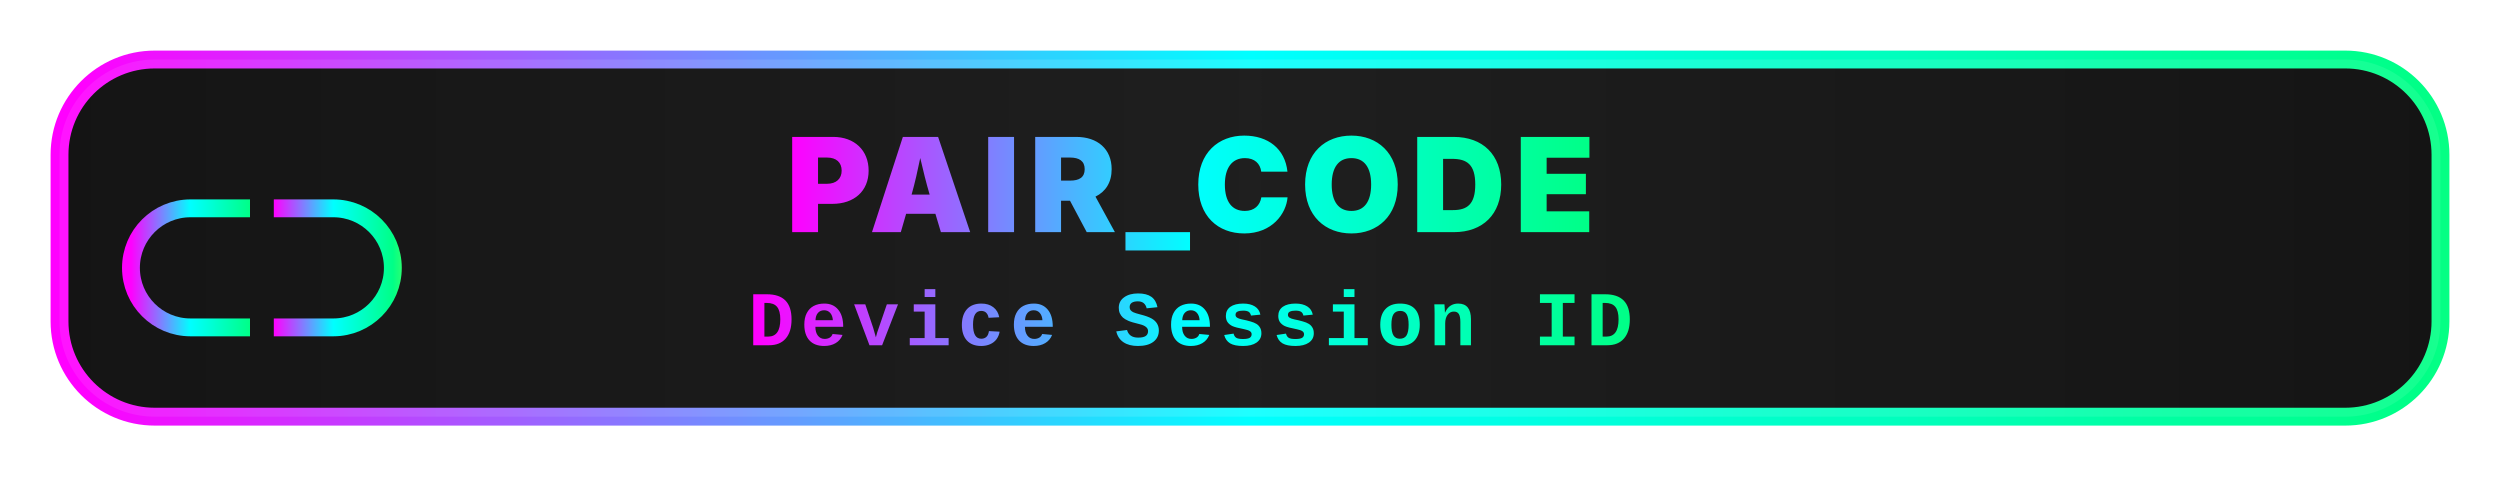
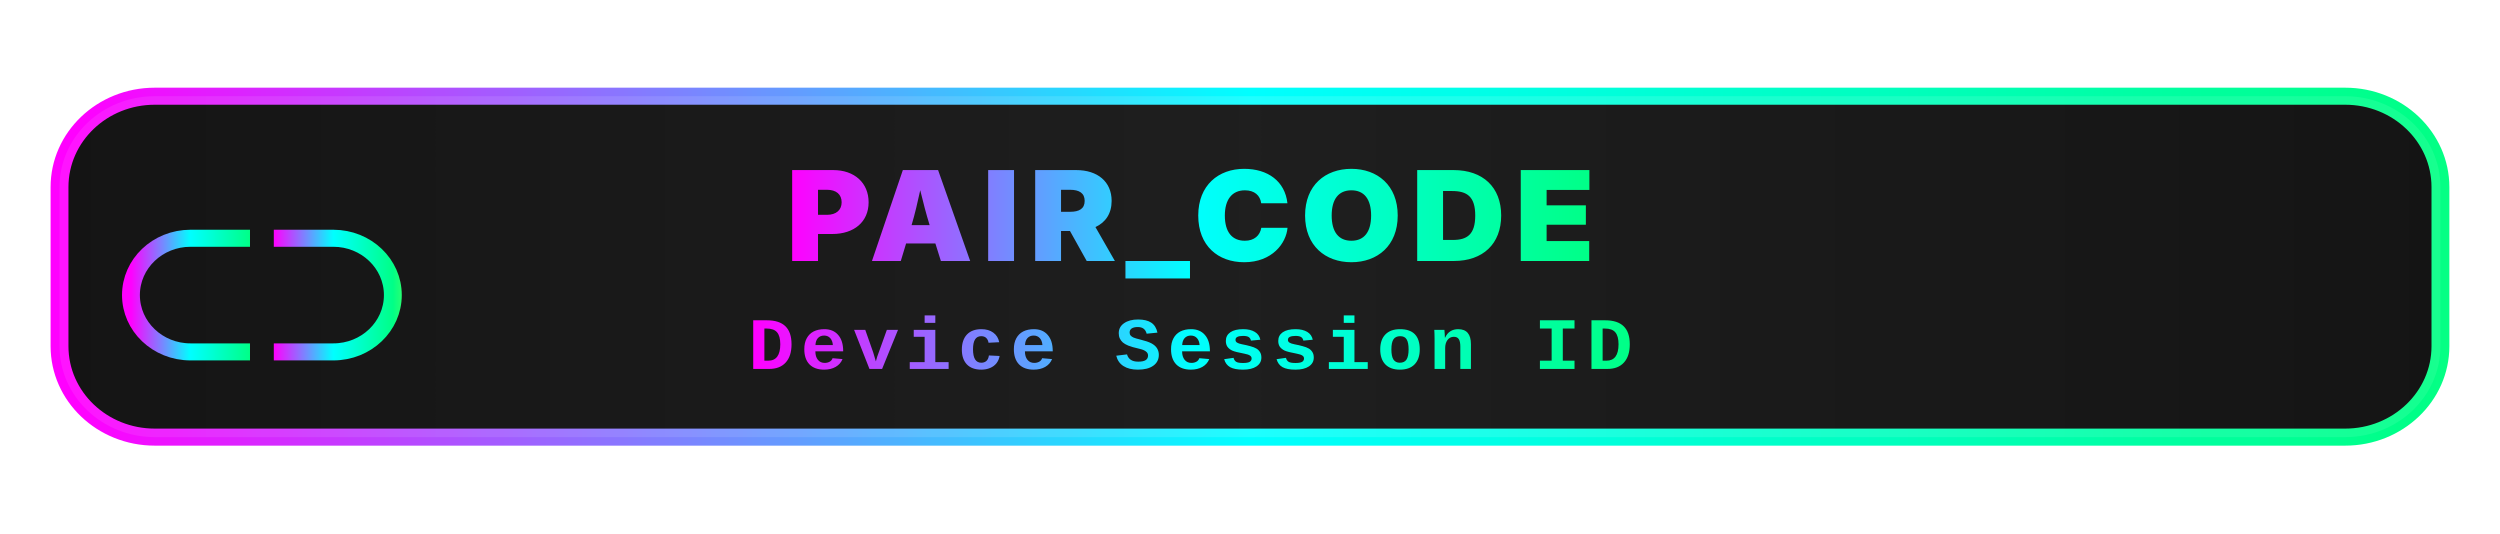
- <svg xmlns="http://www.w3.org/2000/svg" width="420" height="80" viewBox="0 0 420 80">
+ <svg xmlns="http://www.w3.org/2000/svg" width="150" height="32" viewBox="0 0 220 40">
  <defs>
    <linearGradient id="frontGrad" x1="0%" y1="0%" x2="200%" y2="0%">
      <stop offset="0%" stop-color="#ff00ff" />
      <stop offset="25%" stop-color="#00ffff" />
      <stop offset="50%" stop-color="#00ff87" />
      <stop offset="75%" stop-color="#ffff00" />
      <stop offset="100%" stop-color="#ff00ff" />
      <animateTransform attributeName="gradientTransform" type="translate" from="-1,0" to="1,0" dur="7s" repeatCount="indefinite" />
    </linearGradient>
    <linearGradient id="shine" x1="-100%" y1="0" x2="200%" y2="0">
      <stop offset="0%" stop-color="white" stop-opacity="0" />
      <stop offset="50%" stop-color="white" stop-opacity="0.12" />
      <stop offset="100%" stop-color="white" stop-opacity="0" />
      <animateTransform attributeName="gradientTransform" type="translate" from="-1,0" to="1,0" dur="4s" repeatCount="indefinite" />
    </linearGradient>
  </defs>
-   <rect x="10" y="10" width="400" height="60" rx="16" fill="#000000" stroke="url(#frontGrad)" stroke-width="3">
-     <animate attributeName="stroke-width" values="3;5;3" dur="3s" repeatCount="indefinite" />
-   </rect>
-   <rect x="10" y="10" width="400" height="60" rx="16" fill="url(#shine)" />
-   <g transform="translate(28,25)" fill="none" stroke="url(#frontGrad)" stroke-width="3">
-     <path d="M18 10 h10 a10 10 0 0 1 0 20 h-10" />
-     <path d="M14 30 h-10 a10 10 0 0 1 0-20 h10" />
-     <path d="M14 20 h10" />
-     <animateTransform attributeName="transform" type="translate" values="28,25; 28,24; 28,25" dur="2.2s" repeatCount="indefinite" />
+   <g transform="scale(0.5238,0.5)">
+     <rect x="10" y="10" width="400" height="60" rx="16" fill="#000000" stroke="url(#frontGrad)" stroke-width="3">
+       <animate attributeName="stroke-width" values="3;5;3" dur="3s" repeatCount="indefinite" />
+     </rect>
+     <rect x="10" y="10" width="400" height="60" rx="16" fill="url(#shine)" />
+     <g transform="translate(28,25)" fill="none" stroke="url(#frontGrad)" stroke-width="3">
+       <path d="M18 10 h10 a10 10 0 0 1 0 20 h-10" />
+       <path d="M14 30 h-10 a10 10 0 0 1 0-20 h10" />
+       <path d="M14 20 h10" />
+       <animateTransform attributeName="transform" type="translate" values="28,25; 28,24; 28,25" dur="2.2s" repeatCount="indefinite" />
+     </g>
+     <text x="200" y="39" text-anchor="middle" font-family="Segoe UI, Inter, system-ui, Arial, sans-serif" font-size="22" font-weight="900" fill="url(#frontGrad)" letter-spacing="1.5">
+       PAIR_CODE
+     </text>
+     <text x="200" y="58" text-anchor="middle" font-family="Consolas, 'Courier New', monospace" font-size="13" font-weight="700" fill="url(#frontGrad)" letter-spacing="1">
+       Device Session ID
+     </text>
  </g>
-   <text x="200" y="39" text-anchor="middle" font-family="Segoe UI, Inter, system-ui, Arial, sans-serif" font-size="22" font-weight="900" fill="url(#frontGrad)" letter-spacing="1.5">
-     PAIR_CODE
-   </text>
-   <text x="200" y="58" text-anchor="middle" font-family="Consolas, 'Courier New', monospace" font-size="13" font-weight="700" fill="url(#frontGrad)" letter-spacing="1">
-     Device Session ID
-   </text>
</svg>
